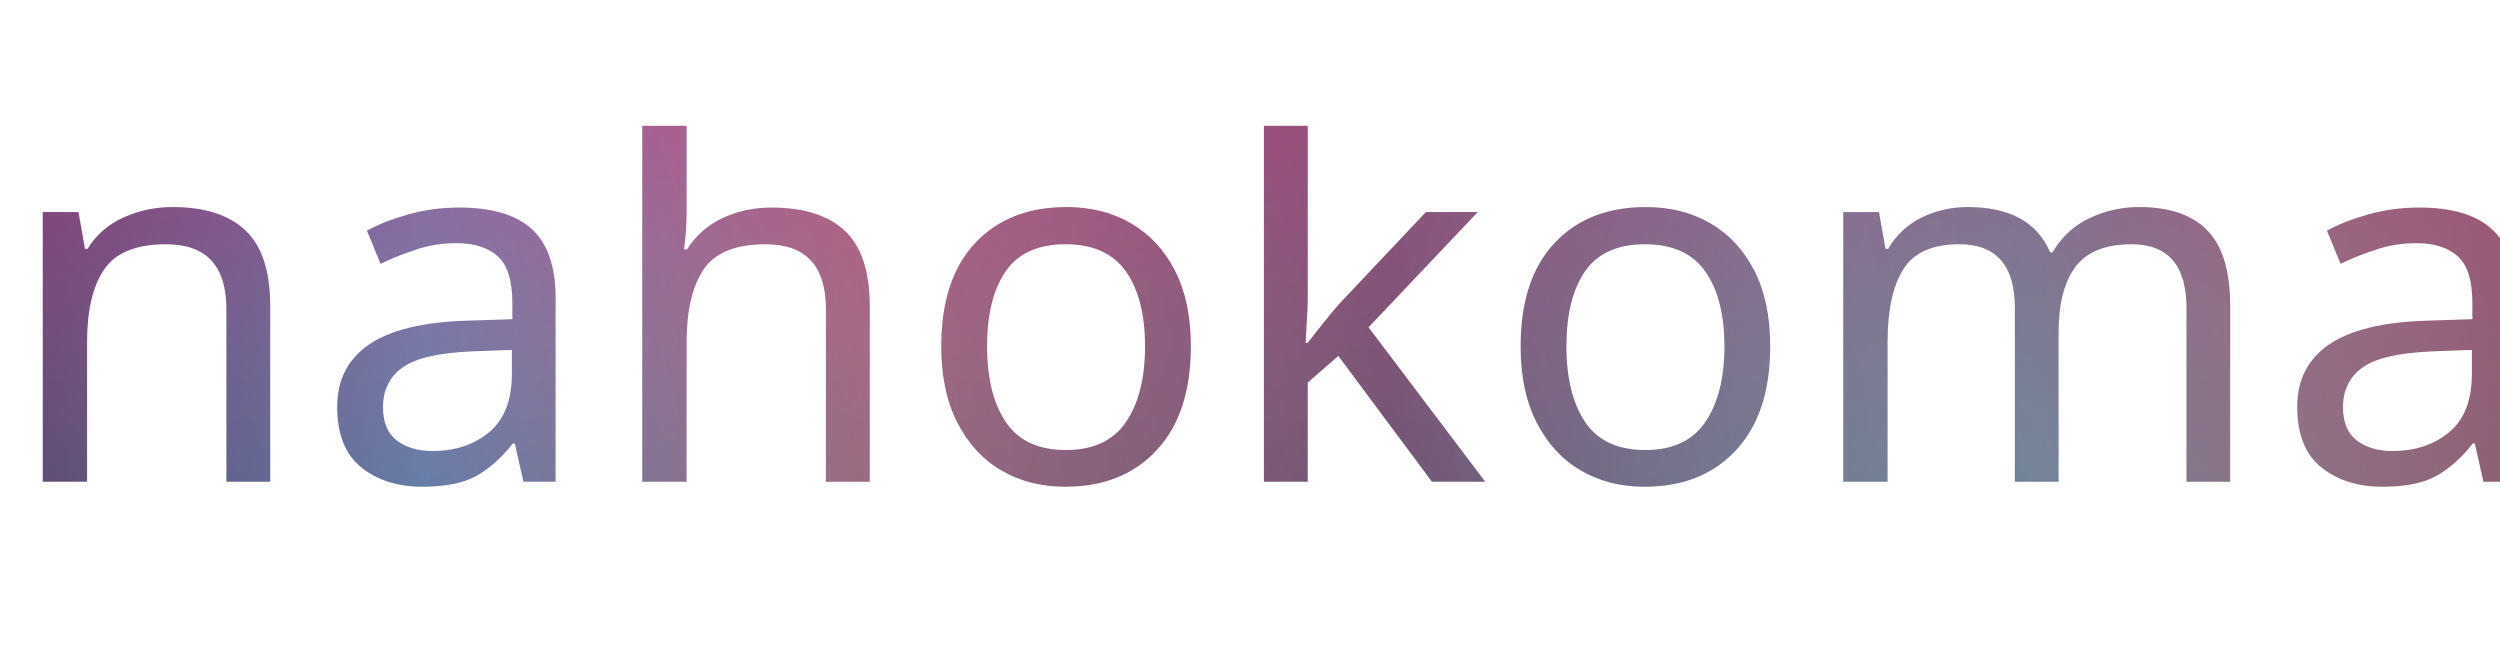
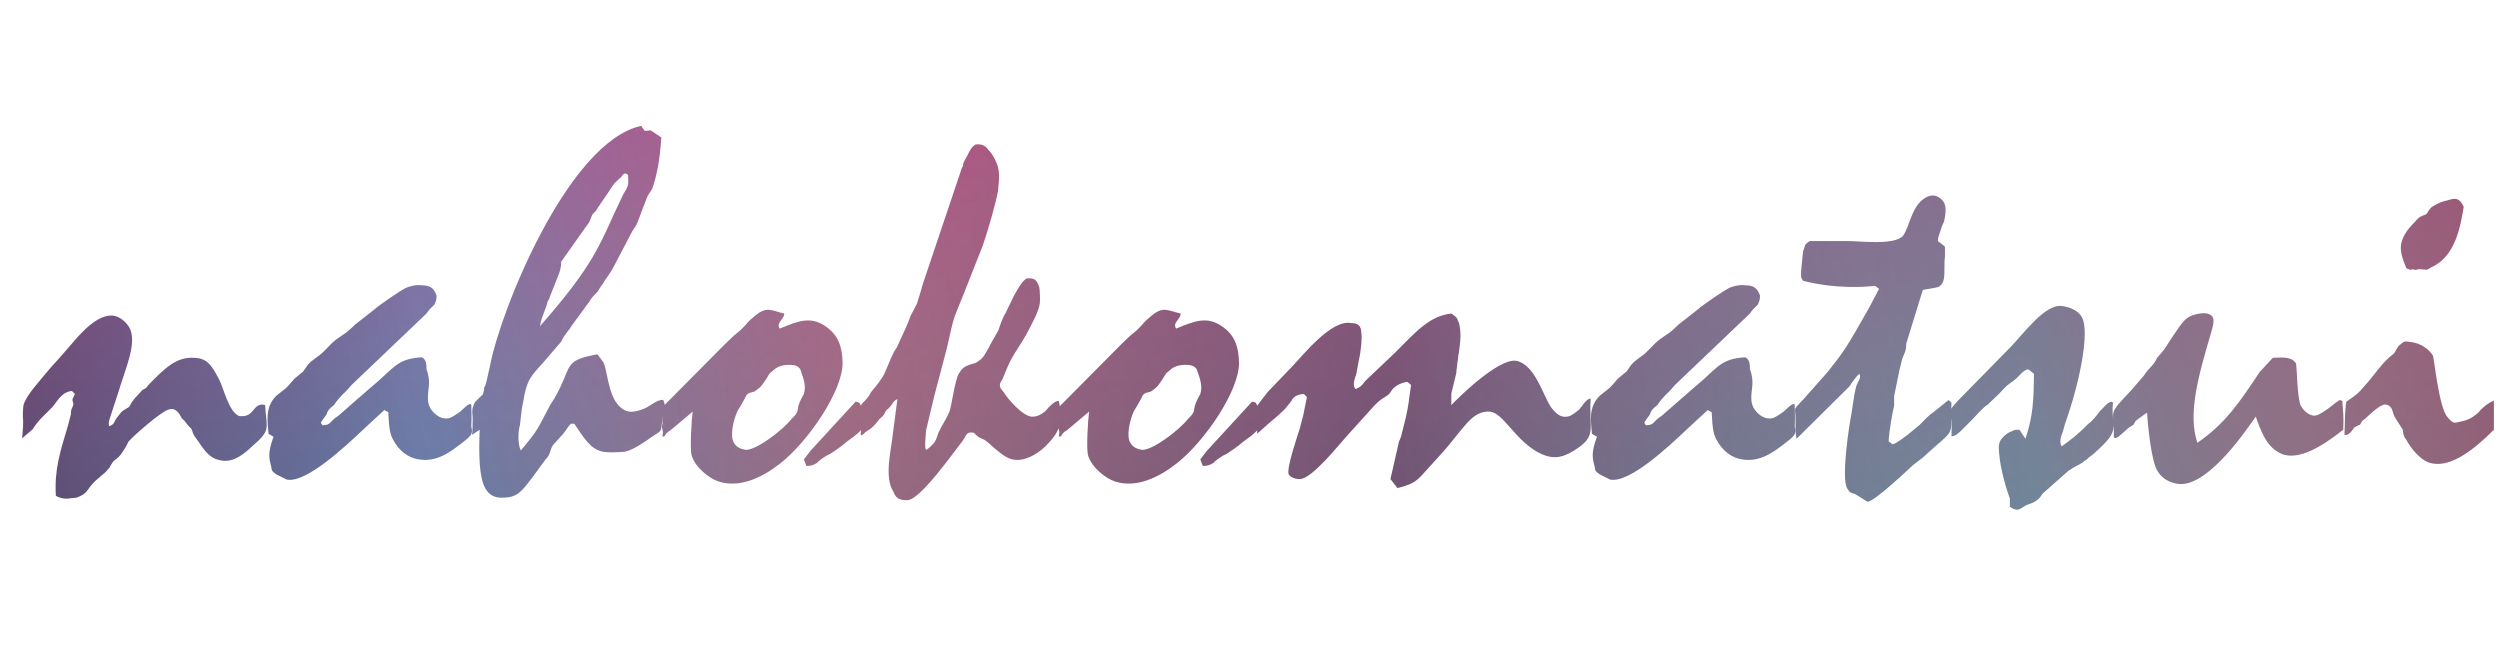
<svg xmlns="http://www.w3.org/2000/svg" width="318" height="83" viewBox="0 0 318 83" fill="none">
  <mask id="mask0" mask-type="alpha" maskUnits="userSpaceOnUse" x="2" y="16" width="316" height="49">
-     <text fill="#372549" xml:space="preserve" style="white-space: pre" font-family="OPTIMistral-Graff" font-size="64" font-weight="500" letter-spacing="0.4px">
-       <tspan x="0" y="61.276">nahokomatsui</tspan>
-     </text>
+     <path d="M13.888 54.216C13.76 53.832 13.888 53.448 14.016 53.064L15.104 49.736C15.872 47.048 17.6 43.464 16.384 41.544C15.744 40.584 14.912 40.2 14.336 40.136C11.712 40.008 9.28 43.72 7.232 45.896L6.528 46.664C4.608 48.968 3.584 50.056 3.072 51.272C2.88 51.592 2.88 53.192 2.944 53.512C2.944 53.96 2.944 54.408 2.816 55.752L4.16 54.6C4.416 54.152 4.928 53.512 5.376 53.064C5.824 52.616 6.336 52.104 6.656 51.784C7.104 51.272 7.36 50.76 7.808 50.376C8.32 49.864 8.896 49.736 9.152 49.736L9.536 50.12L9.216 50.76C9.216 51.336 9.472 51.208 9.216 51.784C9.024 52.104 9.024 52.488 9.024 52.68L8.64 54.152C7.616 57.544 6.912 59.784 7.104 63.048C7.552 63.368 8.128 63.432 8.512 63.432L9.728 63.304C11.2 62.792 11.008 62.28 12.032 61.256C12.16 61.128 13.44 60.04 13.44 60.04C14.208 59.208 13.824 59.528 14.4 58.696C15.04 58.184 15.232 58.056 15.552 57.544C15.808 57.16 16.192 56.584 16.32 56.2C16.896 55.496 20.544 52.296 21.44 52.104C22.336 51.72 22.912 52.744 23.104 53.192C23.68 53.64 23.424 53.64 24.384 54.6C24.64 55.496 24.768 55.496 25.216 56.136C26.176 57.608 26.88 58.312 27.84 58.504C29.376 58.952 30.72 58.056 32 56.84C34.624 54.6 33.856 54.536 33.728 51.528C32.96 51.272 32.576 51.72 32.064 52.36C31.488 53 30.912 52.936 30.464 52.936C29.12 52.488 28.416 49.288 27.904 48.328C26.88 46.344 26.304 45.576 24.704 45.512C22.464 45.384 21.056 46.728 18.88 48.968C18.496 49.48 18.56 49.352 18.112 49.608C17.856 49.864 17.728 50.056 17.472 50.312C16.64 51.144 16.64 51.528 16.384 51.784C15.36 52.424 15.68 52.104 14.976 53C14.464 53.576 14.656 53.96 13.888 54.216ZM55.532 37.576C55.148 36.552 54.636 36.296 53.676 36.296C52.972 36.168 52.077 36.424 51.629 36.616C50.989 36.936 48.492 38.6 47.532 39.432L45.164 41.288C43.949 42.504 43.949 42.312 42.733 43.208C41.965 43.784 41.389 44.616 40.62 45.192C39.532 46.024 39.404 45.96 38.572 47.24L37.42 48.2C37.1 48.584 36.781 48.968 36.397 49.352L35.181 50.312C33.581 51.848 34.093 53.832 34.157 55.176L34.797 55.56C34.285 56.968 34.093 57.864 34.413 59.016C34.669 59.848 34.349 59.784 35.181 60.36L36.461 61C38.892 61.512 43.885 56.84 46.38 54.472L48.877 52.168L49.389 52.424C49.453 53.32 49.453 54.344 49.709 55.24C50.285 56.904 51.565 57.992 52.717 58.312C54.572 58.824 56.236 58.312 58.285 56.712C58.541 56.52 59.565 55.752 59.693 55.56C60.269 54.984 59.949 54.536 59.949 54.152C60.013 53.32 59.949 51.976 59.949 51.464C59.693 51.144 58.925 52.04 58.541 52.36C57.645 53 57.325 53.128 57.133 53.192C56.236 53.384 55.468 52.872 54.956 52.232C54.06 51.144 54.572 49.736 54.572 48.712C54.572 47.752 54.316 47.112 54.252 46.984C54.252 46.408 54.252 45.768 53.676 45.448C50.349 45.64 50.157 46.856 47.084 49.352L43.053 52.872C41.837 53.64 42.157 54.088 41.005 54.088L40.812 53.768L41.005 53.448L41.517 52.744C41.709 52.168 41.837 52.04 42.477 51.528C42.797 51.016 43.373 50.376 43.629 50.12C43.757 50.056 44.461 49.288 44.717 48.968L54.252 39.88C54.636 39.304 54.7 39.304 55.276 38.728C55.468 38.216 55.532 38.152 55.532 37.576ZM81.558 16.008C72.213 18.056 63.638 39.624 62.358 46.408L61.91 48.392C61.846 48.712 61.718 49.096 61.59 49.288C61.59 49.672 61.462 50.056 61.398 50.184C60.309 51.272 60.438 50.952 60.117 51.912C59.989 52.68 60.181 52.872 60.117 53.576C60.117 54.152 60.117 54.664 60.053 55.304L61.014 54.664C60.886 57.8 60.95 60.744 61.718 62.088C62.23 63.048 63.062 63.368 64.085 63.304C65.877 63.24 66.389 62.472 67.797 60.616L69.397 58.44C70.102 57.8 69.909 57.032 70.486 56.456L71.638 55.176C72.022 54.728 72.278 54.216 72.597 53.896H73.046C74.389 55.88 75.094 57.032 76.501 57.416C76.95 57.608 79.317 57.544 79.638 57.416C80.534 57.224 82.133 56.136 82.838 55.624C84.374 54.6 83.99 55.048 84.246 53.448C84.246 52.872 84.181 52.616 84.438 52.168C84.438 51.4 84.694 51.656 84.374 50.888C83.734 50.696 82.517 51.784 81.942 51.976C80.725 52.488 80.022 52.424 79.573 52.232C77.334 51.208 77.397 47.496 76.757 46.088L75.99 45.064C71.51 45.896 72.918 46.472 70.549 50.632L69.974 51.528C68.374 54.536 68.566 54.536 66.261 57.288C66.005 56.968 65.942 55.944 65.942 55.624C65.942 55.048 66.005 54.536 66.133 54.088L66.326 52.424C66.326 52.296 66.389 51.848 66.582 50.952C67.094 47.688 67.862 47.688 70.165 44.872L71.382 43.464C71.766 42.568 72.278 42.184 72.725 41.416L75.029 38.28C75.157 37.96 75.669 37.448 75.99 37.128C76.181 36.872 76.246 36.68 76.438 36.424C76.629 36.168 76.822 35.912 76.822 35.848L77.653 34.632C77.909 34.312 80.278 29.64 80.406 29.448L80.981 28.552C81.174 28.04 81.365 27.592 81.686 26.696L82.389 24.904L82.966 24.008C83.478 22.536 83.925 20.616 84.118 17.48L82.773 16.584L82.005 16.648L81.558 16.008ZM78.998 22.536C79.317 22.152 79.445 21.832 79.894 22.28C79.894 23.432 80.085 23.432 79.317 24.648L78.102 27.208C75.99 31.944 74.71 34.632 68.694 41.48C68.694 41.416 68.822 40.648 69.078 40.072L69.525 38.856L69.653 38.344C69.846 38.088 69.909 37.896 69.909 37.832L70.998 35.08C71.189 34.632 71.382 34.056 71.382 33.288L74.966 28.232C75.029 28.04 75.222 27.592 75.35 27.272L75.541 27.08L75.797 26.824L76.118 26.312L77.078 24.904C77.59 24.2 77.653 23.944 78.23 23.24C78.549 22.92 78.614 22.92 78.998 22.536ZM99.755 39.88C98.028 39.496 97.516 38.856 95.852 40.328C94.956 41.032 95.212 41.032 94.124 42.056C92.972 42.952 92.523 43.528 92.267 43.72L84.267 51.784C84.267 52.168 84.267 52.424 84.204 52.68C84.204 52.936 84.267 53.192 84.267 53.192V53.448V53.64V53.896L84.204 54.152V54.408L84.267 54.664C84.395 55.176 84.267 55.112 84.267 55.56L84.523 55.496L84.716 55.176C85.035 54.856 84.972 54.92 85.291 54.728L88.108 52.36C87.98 53.256 87.724 57.032 87.98 57.928C88.427 59.464 90.219 60.872 91.436 61.256C94.059 62.088 96.876 60.808 99.243 58.952C102.699 56.264 107.243 49.736 107.179 46.088C107.115 44.104 106.667 42.568 104.875 41.416C103.083 40.264 101.611 40.776 99.18 41.8C98.668 41.032 99.755 40.648 99.755 39.88ZM108.843 51.08L103.083 57.352L102.251 58.44L102.571 59.272C103.211 59.272 103.467 59.144 103.915 58.888C104.043 58.696 104.747 58.184 105.195 57.928C105.579 57.8 106.347 57.224 106.539 57.096C106.923 56.84 107.499 56.392 107.691 56.2C110.507 54.216 110.059 54.088 109.547 51.656L109.291 51.208L108.843 51.08ZM100.331 46.408C100.971 46.408 101.483 46.472 101.803 46.984C102.379 48.584 102.507 49.224 102.251 50.12C101.739 51.016 101.675 51.272 101.547 51.656C101.419 52.168 101.611 52.424 100.715 53.256C99.499 54.792 96.236 57.224 94.891 57.224C94.316 57.16 93.675 56.904 93.356 56.328C92.844 55.496 93.228 53.576 93.803 52.296C93.868 52.232 94.572 51.016 94.7 50.76C95.084 49.864 95.212 50.056 95.98 49.8C97.004 49.032 96.683 49.288 97.388 48.328L97.9 47.496L98.668 46.856C99.052 46.6 99.564 46.408 100.331 46.408ZM124.134 18.376C123.558 18.632 123.302 19.272 123.046 19.784L122.598 20.616C122.406 21.064 122.598 21 122.342 21.384L117.67 35.272C117.606 35.464 117.286 36.36 117.158 36.936L116.646 38.6L115.814 40.2C115.686 40.584 115.366 41.416 115.174 41.8L114.086 44.168C113.702 44.744 113.702 44.744 113.382 45.448L112.486 47.56C112.23 48.072 111.334 49.288 111.014 49.608C110.694 49.928 110.63 50.312 110.31 50.632C109.926 51.144 109.67 51.208 109.542 51.528C109.414 51.72 109.542 53.192 109.542 53.448C109.542 53.96 109.542 54.536 109.478 55.368C109.798 55.368 109.99 55.048 110.054 54.984L110.438 54.728L110.822 54.472C111.334 54.024 111.59 53.64 111.91 53.256C112.742 52.68 112.422 52.296 112.998 51.976C113.638 51.336 113.51 51.08 114.15 50.76L113.574 55.176C113.382 57.16 112.422 60.68 113.638 62.536C113.958 63.56 114.726 63.624 115.43 63.624C117.094 63.56 121.318 57.48 122.406 56.136C122.983 55.368 122.854 54.856 123.878 55.048L124.198 55.368L124.518 55.624L125.222 55.944C125.927 56.456 125.862 56.456 126.438 56.968C127.719 58.056 128.23 58.312 128.806 58.44C130.15 58.76 131.878 57.864 132.966 56.776C135.271 54.536 135.079 53.192 134.694 51.016C134.182 50.888 133.351 51.848 132.966 52.296C132.198 52.936 131.687 53 131.302 53C130.087 53 128.102 50.632 127.654 49.864C126.95 49.096 127.142 48.84 127.526 48.2C127.654 47.88 128.038 46.92 128.167 46.664C128.806 45.192 129.191 44.808 129.958 43.528L130.535 42.568C131.238 41.224 132.135 39.624 132.262 38.6C132.326 38.28 132.262 36.68 132.198 36.552C131.814 35.4 131.494 35.4 130.663 35.4C129.958 35.656 129.254 37.192 128.998 37.576L127.91 39.816C127.526 40.392 127.142 41.544 127.014 41.992C126.823 42.312 125.862 43.976 125.799 44.168C125.158 45.256 125.158 45.512 124.134 46.152C123.366 46.408 122.534 46.472 122.022 47.432C121.446 48.2 121.062 51.72 120.742 52.424C120.166 53.704 119.974 53.768 119.398 54.984C119.206 55.432 119.142 55.88 118.822 56.328C118.63 56.52 118.118 57.096 117.798 57.224C117.542 56.904 117.798 55.048 117.798 54.728L118.502 51.784L118.822 50.44L120.422 44.36C121.51 39.624 121.062 41.224 122.662 37.192L125.03 31.176C125.606 29.512 126.694 25.8 126.95 24.264C127.142 22.472 127.142 21.768 126.823 20.872C126.502 20.04 126.118 19.464 125.799 19.144C125.158 18.184 124.39 18.376 124.134 18.376ZM150.181 39.88C148.453 39.496 147.941 38.856 146.277 40.328C145.381 41.032 145.637 41.032 144.549 42.056C143.397 42.952 142.949 43.528 142.693 43.72L134.693 51.784C134.693 52.168 134.693 52.424 134.629 52.68C134.629 52.936 134.693 53.192 134.693 53.192V53.448V53.64V53.896L134.629 54.152V54.408L134.693 54.664C134.821 55.176 134.693 55.112 134.693 55.56L134.949 55.496L135.141 55.176C135.461 54.856 135.397 54.92 135.717 54.728L138.533 52.36C138.405 53.256 138.149 57.032 138.405 57.928C138.853 59.464 140.645 60.872 141.861 61.256C144.485 62.088 147.301 60.808 149.669 58.952C153.125 56.264 157.669 49.736 157.605 46.088C157.541 44.104 157.093 42.568 155.301 41.416C153.509 40.264 152.037 40.776 149.605 41.8C149.093 41.032 150.181 40.648 150.181 39.88ZM159.269 51.08L153.509 57.352L152.677 58.44L152.997 59.272C153.637 59.272 153.893 59.144 154.341 58.888C154.469 58.696 155.173 58.184 155.621 57.928C156.005 57.8 156.773 57.224 156.965 57.096C157.349 56.84 157.925 56.392 158.117 56.2C160.933 54.216 160.485 54.088 159.973 51.656L159.717 51.208L159.269 51.08ZM150.757 46.408C151.397 46.408 151.909 46.472 152.229 46.984C152.805 48.584 152.933 49.224 152.677 50.12C152.165 51.016 152.101 51.272 151.973 51.656C151.845 52.168 152.037 52.424 151.141 53.256C149.925 54.792 146.661 57.224 145.317 57.224C144.741 57.16 144.101 56.904 143.781 56.328C143.269 55.496 143.653 53.576 144.229 52.296C144.293 52.232 144.997 51.016 145.125 50.76C145.509 49.864 145.637 50.056 146.405 49.8C147.429 49.032 147.109 49.288 147.812 48.328L148.325 47.496L149.093 46.856C149.477 46.6 149.989 46.408 150.757 46.408ZM184.607 39.88C181.791 40.2 180.063 42.248 177.439 44.872L173.663 48.456C173.215 49.096 172.959 49.288 172.447 49.48C171.935 49.096 172.383 47.944 172.511 47.624L172.831 45.896C173.151 44.552 173.279 42.696 173.151 42.312C173.151 41.416 172.703 41.096 171.871 41.096C169.375 40.584 165.791 45.128 164.319 46.664L161.247 49.864L159.967 51.528C159.967 52.104 159.903 53.704 159.903 55.176L161.631 53.64C161.695 53.576 162.271 53.192 163.487 51.976L164.255 51.016C164.575 50.248 165.471 50.12 165.855 50.12L166.239 50.504L165.791 52.744L165.343 54.472C165.151 55.112 163.551 59.72 163.935 60.36C164.127 60.68 164.639 60.936 165.343 60.936C166.879 60.936 170.399 56.456 171.231 55.56L174.815 51.592C176.031 50.312 176.479 50.568 176.927 49.8C177.439 48.904 178.655 48.584 179.039 48.584L179.487 48.968C179.167 51.08 179.231 51.336 178.783 53.256L178.207 55.56C178.079 55.88 177.887 56.264 177.887 56.456L176.863 60.936L177.759 62.088C179.999 61.512 180.255 61.128 181.471 59.784L183.263 57.8C186.079 54.728 187.167 52.168 189.535 52.36C191.199 52.552 192.607 55.752 195.423 57.416C197.343 58.504 198.559 58.312 200.159 57.352C203.231 55.432 202.079 54.792 202.335 50.696C201.759 50.696 201.183 51.784 200.863 52.104C200.031 52.808 199.583 53 199.263 53C198.495 53.128 197.855 52.552 197.279 51.784C196.255 50.248 195.231 46.344 192.863 45.896C190.623 45.512 185.375 50.696 184.607 51.528V50.056L185.247 47.432C185.247 46.984 185.375 46.536 185.375 46.152C185.503 45.704 185.439 45.256 185.567 44.872C185.695 43.912 185.823 42.952 185.759 42.184C185.695 41.416 185.567 40.968 185.503 40.904C185.247 40.2 185.183 40.328 184.607 39.88ZM223.87 37.576C223.486 36.552 222.974 36.296 222.014 36.296C221.31 36.168 220.414 36.424 219.966 36.616C219.326 36.936 216.83 38.6 215.87 39.432L213.502 41.288C212.286 42.504 212.286 42.312 211.07 43.208C210.302 43.784 209.726 44.616 208.958 45.192C207.87 46.024 207.742 45.96 206.91 47.24L205.758 48.2C205.438 48.584 205.118 48.968 204.734 49.352L203.518 50.312C201.918 51.848 202.43 53.832 202.494 55.176L203.134 55.56C202.622 56.968 202.43 57.864 202.75 59.016C203.006 59.848 202.686 59.784 203.518 60.36L204.798 61C207.23 61.512 212.222 56.84 214.718 54.472L217.214 52.168L217.726 52.424C217.79 53.32 217.79 54.344 218.046 55.24C218.622 56.904 219.902 57.992 221.054 58.312C222.91 58.824 224.574 58.312 226.622 56.712C226.878 56.52 227.902 55.752 228.03 55.56C228.606 54.984 228.286 54.536 228.286 54.152C228.35 53.32 228.286 51.976 228.286 51.464C228.03 51.144 227.262 52.04 226.878 52.36C225.982 53 225.662 53.128 225.47 53.192C224.574 53.384 223.806 52.872 223.294 52.232C222.398 51.144 222.91 49.736 222.91 48.712C222.91 47.752 222.654 47.112 222.59 46.984C222.59 46.408 222.59 45.768 222.014 45.448C218.686 45.64 218.494 46.856 215.422 49.352L211.39 52.872C210.174 53.64 210.494 54.088 209.342 54.088L209.15 53.768L209.342 53.448L209.854 52.744C210.046 52.168 210.174 52.04 210.814 51.528C211.134 51.016 211.71 50.376 211.966 50.12C212.094 50.056 212.798 49.288 213.054 48.968L222.59 39.88C222.974 39.304 223.038 39.304 223.614 38.728C223.806 38.216 223.87 38.152 223.87 37.576ZM246.503 30.664C246.503 30.152 246.631 29.96 246.823 29.384C246.823 29.256 247.143 28.424 247.271 28.232C247.591 26.824 247.591 25.928 246.951 25.352C246.375 24.84 245.863 24.776 245.287 24.968C243.175 25.8 242.919 28.872 242.087 29.96C240.999 31.304 236.199 30.6 234.791 30.664H230.183C229.351 31.24 229.735 31.112 229.351 31.944L229.223 33.224C229.159 33.928 229.095 34.44 229.095 34.568C229.095 35.144 229.031 35.272 229.351 35.72C233.639 36.808 237.351 36.488 238.503 36.36L239.015 36.744L237.735 39.176C234.727 44.488 234.599 44.616 232.487 47.304L229.479 50.696C227.943 52.36 228.391 51.592 228.391 53.256V54.6C228.391 54.92 228.455 55.56 228.519 55.816L235.239 49.16C235.559 48.648 236.199 47.752 236.519 47.56C236.775 48.008 236.391 48.456 236.199 48.904C236.135 49.032 236.007 49.48 235.879 50.184L235.495 52.68C235.239 53.896 234.151 60.936 234.983 62.152C235.431 62.92 235.623 62.6 236.199 62.984L237.543 63.816C238.375 63.88 242.919 59.528 243.431 59.08L244.455 58.312C249.127 54.024 247.975 56.008 248.231 51.208L247.847 50.888L245.863 52.488C245.479 52.68 244.583 53.64 244.199 54.024L242.727 55.24C242.215 55.624 241.255 56.392 240.743 56.52L240.231 56.136C240.295 54.792 240.743 52.36 240.935 51.592V50.376L241.575 47.24L241.959 45.64C242.279 44.808 242.471 44.68 242.471 43.72L244.583 36.872C244.839 36.808 246.439 36.616 246.695 36.424C247.335 35.976 247.335 35.208 247.335 33.992C247.335 33.608 247.335 33.032 247.399 32.648V31.368L246.503 30.664ZM262.248 56.776C261.864 56.2 262.248 55.24 262.376 54.984L262.696 53.832C264.424 49.032 265.896 42.248 264.808 40.328C264.36 39.496 263.272 39.048 262.248 38.92C260.136 38.664 257.448 42.376 255.784 44.104L249.064 50.952C247.848 52.296 248.168 51.912 248.168 53.192C248.296 53.512 248.232 55.112 248.232 55.496C248.68 55.496 249.128 55.112 249.576 54.664L250.792 53.448C251.304 52.936 252.264 51.784 252.84 51.464L254.312 50.056C255.4 48.904 254.952 49.288 256.168 48.392C256.936 47.816 257.384 46.984 258.024 46.984L258.728 47.56C258.664 50.824 258.664 52.68 257.64 55.816L256.872 54.664C256.04 54.664 256.424 54.664 255.592 54.984C254.888 55.368 254.632 55.816 254.504 55.944C254.12 56.584 254.248 57.224 254.376 58.44C254.44 58.952 254.76 60.936 255.656 63.432V64.456C256.808 65.288 257.064 64.52 257.896 64.2C258.664 63.944 259.304 63.688 259.816 62.792L263.144 59.848C263.336 59.784 263.656 59.464 264.488 59.08C264.872 58.824 264.808 58.952 265.128 58.632L265.448 58.44L265.704 58.184C266.408 57.736 267.752 56.392 267.944 56.136C269.544 54.408 268.456 53.576 268.776 51.208C268.328 50.76 267.368 52.104 267.112 52.296C266.728 52.808 266.088 53.64 265.64 53.896C264.232 55.368 263.208 56.072 262.248 56.776ZM279.504 56.328C278.288 52.68 279.568 48.008 281.232 42.376C281.68 40.904 281.616 40.52 281.36 40.2C281.104 39.944 280.592 39.752 279.824 39.88C277.84 40.2 277.648 40.968 276.048 43.272C275.28 44.552 274.896 44.936 274.384 45.512C273.936 46.536 273.424 46.664 272.72 47.752L271.184 49.544C267.92 53 268.944 51.912 268.88 55.56C269.008 56.136 270.032 55.048 270.48 54.664C270.736 54.408 271.056 54.216 271.376 54.024L271.632 53.576L272.016 53.256L273.104 52.488C273.168 53.64 273.616 58.888 274.512 60.04C275.216 61.128 276.496 61.576 277.456 61.576C281.232 61.512 285.968 54.344 286.928 53C287.568 54.664 288.208 56.968 290.384 57.8C292.56 58.504 295.376 56.776 298.064 54.664C298.128 52.936 298.064 52.616 297.936 51.016L297.68 50.888L297.488 50.952L297.04 51.272C296.912 51.4 296.592 51.592 296.144 51.976C295.056 52.744 294.672 52.872 294.352 52.872C293.648 52.808 293.072 52.296 292.688 51.656C292.176 50.696 292.176 46.536 292.048 46.216C291.472 45.384 290.512 45.448 289.104 45.512L287.44 47.304C284.816 51.272 283.024 53.896 279.504 56.328ZM313.384 26.312C312.808 25.032 312.168 25.224 311.336 25.48C310.632 25.608 309.992 25.928 309.8 26.056C309.48 26.184 309.096 26.504 309.096 26.568C308.776 26.952 308.84 27.016 308.584 27.272C307.624 27.592 307.496 27.848 307.112 28.296C306.6 28.808 306.216 29.256 305.96 29.704C305 31.304 305.384 32.392 306.088 34.12C306.6 34.312 306.408 34.376 306.92 34.248C307.496 34.44 307.24 34.248 307.752 34.248C308.776 34.248 308.456 34.504 309.288 33.992C312.424 32.584 313 28.552 313.384 26.312ZM317.224 50.952C316.328 51.336 315.56 52.04 315.24 52.488C314.6 53.064 313.896 53.448 313.192 53.576C312.232 53.768 312.104 54.024 311.336 53.064C310.248 51.976 309.608 45.512 309.48 45.256C308.968 44.36 307.816 43.656 306.792 43.528C305.768 43.4 305.96 43.272 305.064 44.04C304.424 45.064 304.808 44.744 303.912 45.448C302.568 46.728 302.376 47.24 301.16 48.648L300.2 49.736C299.816 50.12 299.432 50.44 298.472 51.08C298.344 51.464 298.28 52.808 298.28 53.192C298.28 53.896 298.216 54.6 298.216 55.304C298.792 55.496 299.304 54.6 299.432 54.408C299.624 54.28 300.072 54.024 300.2 54.024C300.456 53.576 300.456 53.512 300.776 53.32C301.608 52.552 302.888 51.336 303.464 51.464C304.36 51.592 304.296 52.424 304.552 52.936C304.872 53.512 305.384 54.216 305.64 54.664C305.64 55.048 305.768 55.624 306.088 55.944C306.344 56.456 306.728 56.968 306.984 57.288C308.008 58.44 308.648 58.824 309.416 58.952C311.848 59.4 314.664 57.224 317.224 54.664V50.952Z" fill="#372549" />
  </mask>
  <g mask="url(#mask0)">
    <rect x="-12" y="-19" width="337" height="121" fill="#774C60" />
    <rect x="-12" y="-19" width="337" height="121" fill="url(#paint0_linear)" />
    <rect x="-12" y="-19" width="337" height="121" fill="url(#paint1_linear)" fill-opacity="0.58" />
    <rect x="-12" y="-19" width="337" height="121" fill="url(#paint2_linear)" fill-opacity="0.41" />
  </g>
  <defs>
    <linearGradient id="paint0_linear" x1="-12" y1="41.76" x2="329.531" y2="41.76" gradientUnits="userSpaceOnUse">
      <stop stop-color="#372549" />
      <stop offset="0" stop-color="white" stop-opacity="0.823" />
      <stop offset="0" stop-color="#372549" />
      <stop offset="0.193" stop-color="#3F6F9B" />
      <stop offset="0.354" stop-color="#774C60" />
      <stop offset="0.552" stop-color="#372549" />
      <stop offset="0.792" stop-color="#36B0C0" stop-opacity="0.79" />
      <stop offset="1" stop-color="white" stop-opacity="0" />
    </linearGradient>
    <linearGradient id="paint1_linear" x1="156.5" y1="-19" x2="156.5" y2="102" gradientUnits="userSpaceOnUse">
      <stop stop-color="#FF0077" />
      <stop offset="1" stop-color="white" stop-opacity="0" />
    </linearGradient>
    <linearGradient id="paint2_linear" x1="275.074" y1="54.5" x2="53.706" y2="107.75" gradientUnits="userSpaceOnUse">
      <stop stop-color="#774C60" />
      <stop offset="1" stop-color="white" stop-opacity="0" />
    </linearGradient>
  </defs>
</svg>
